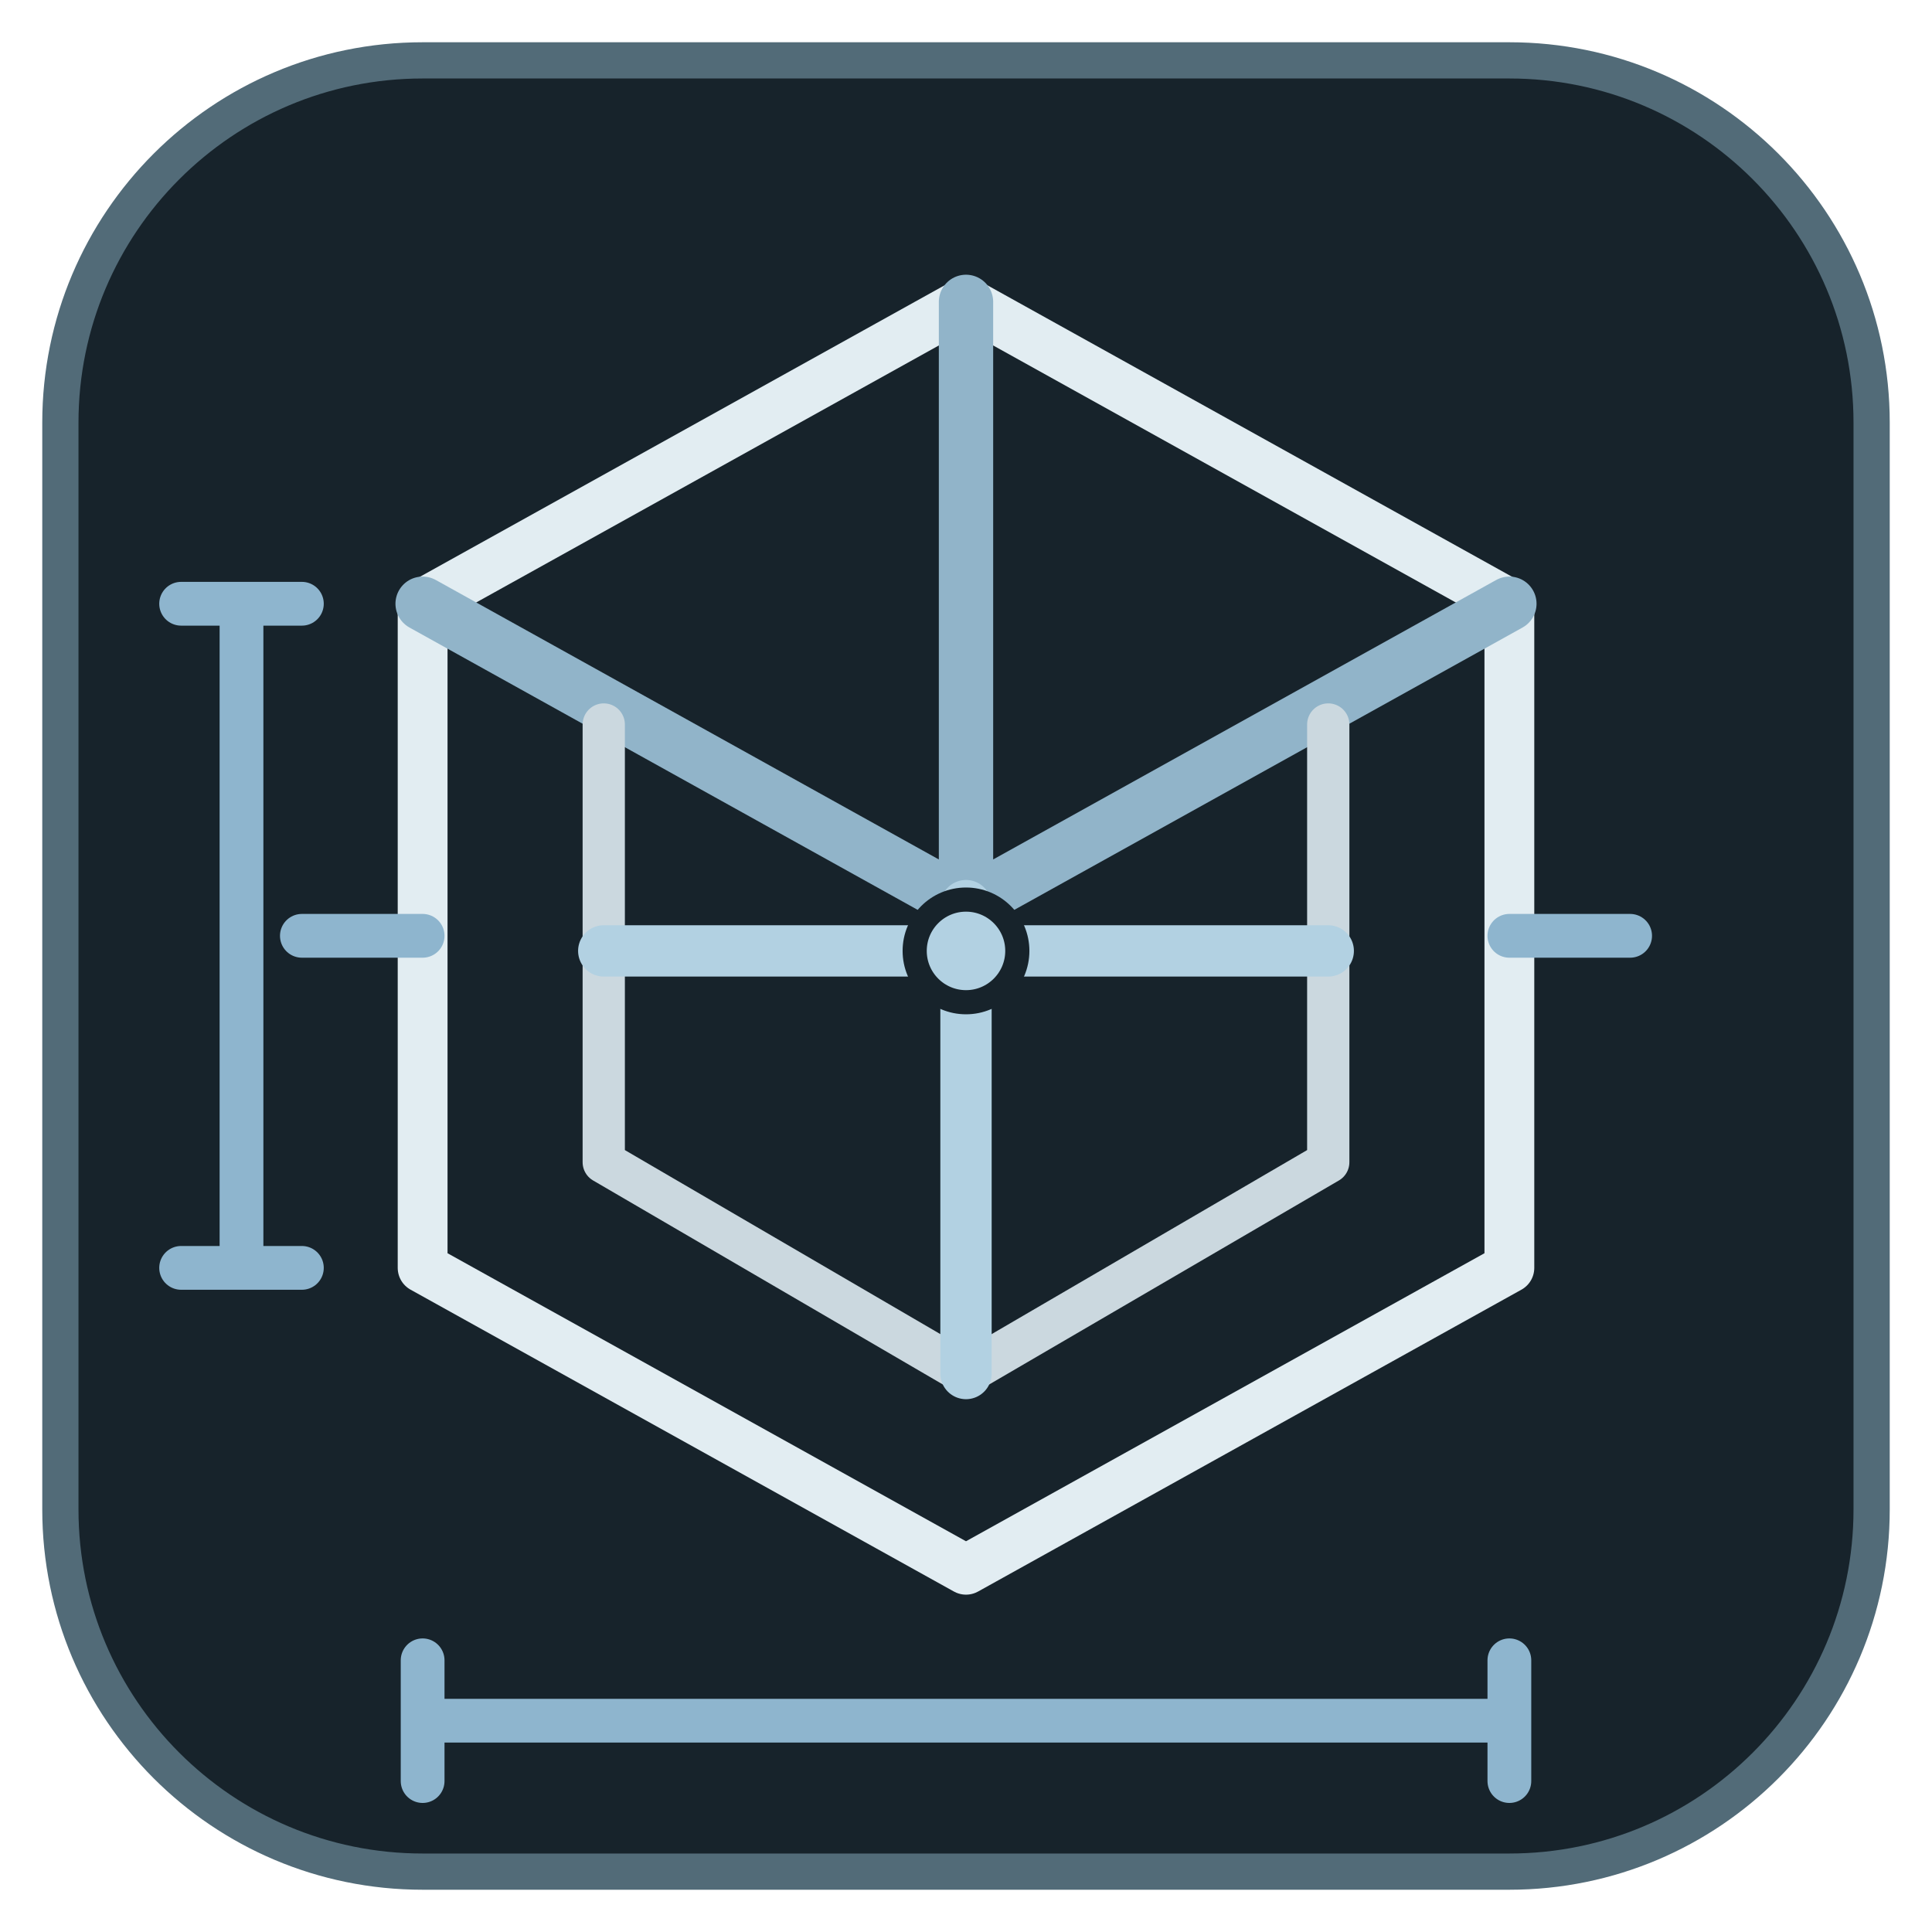
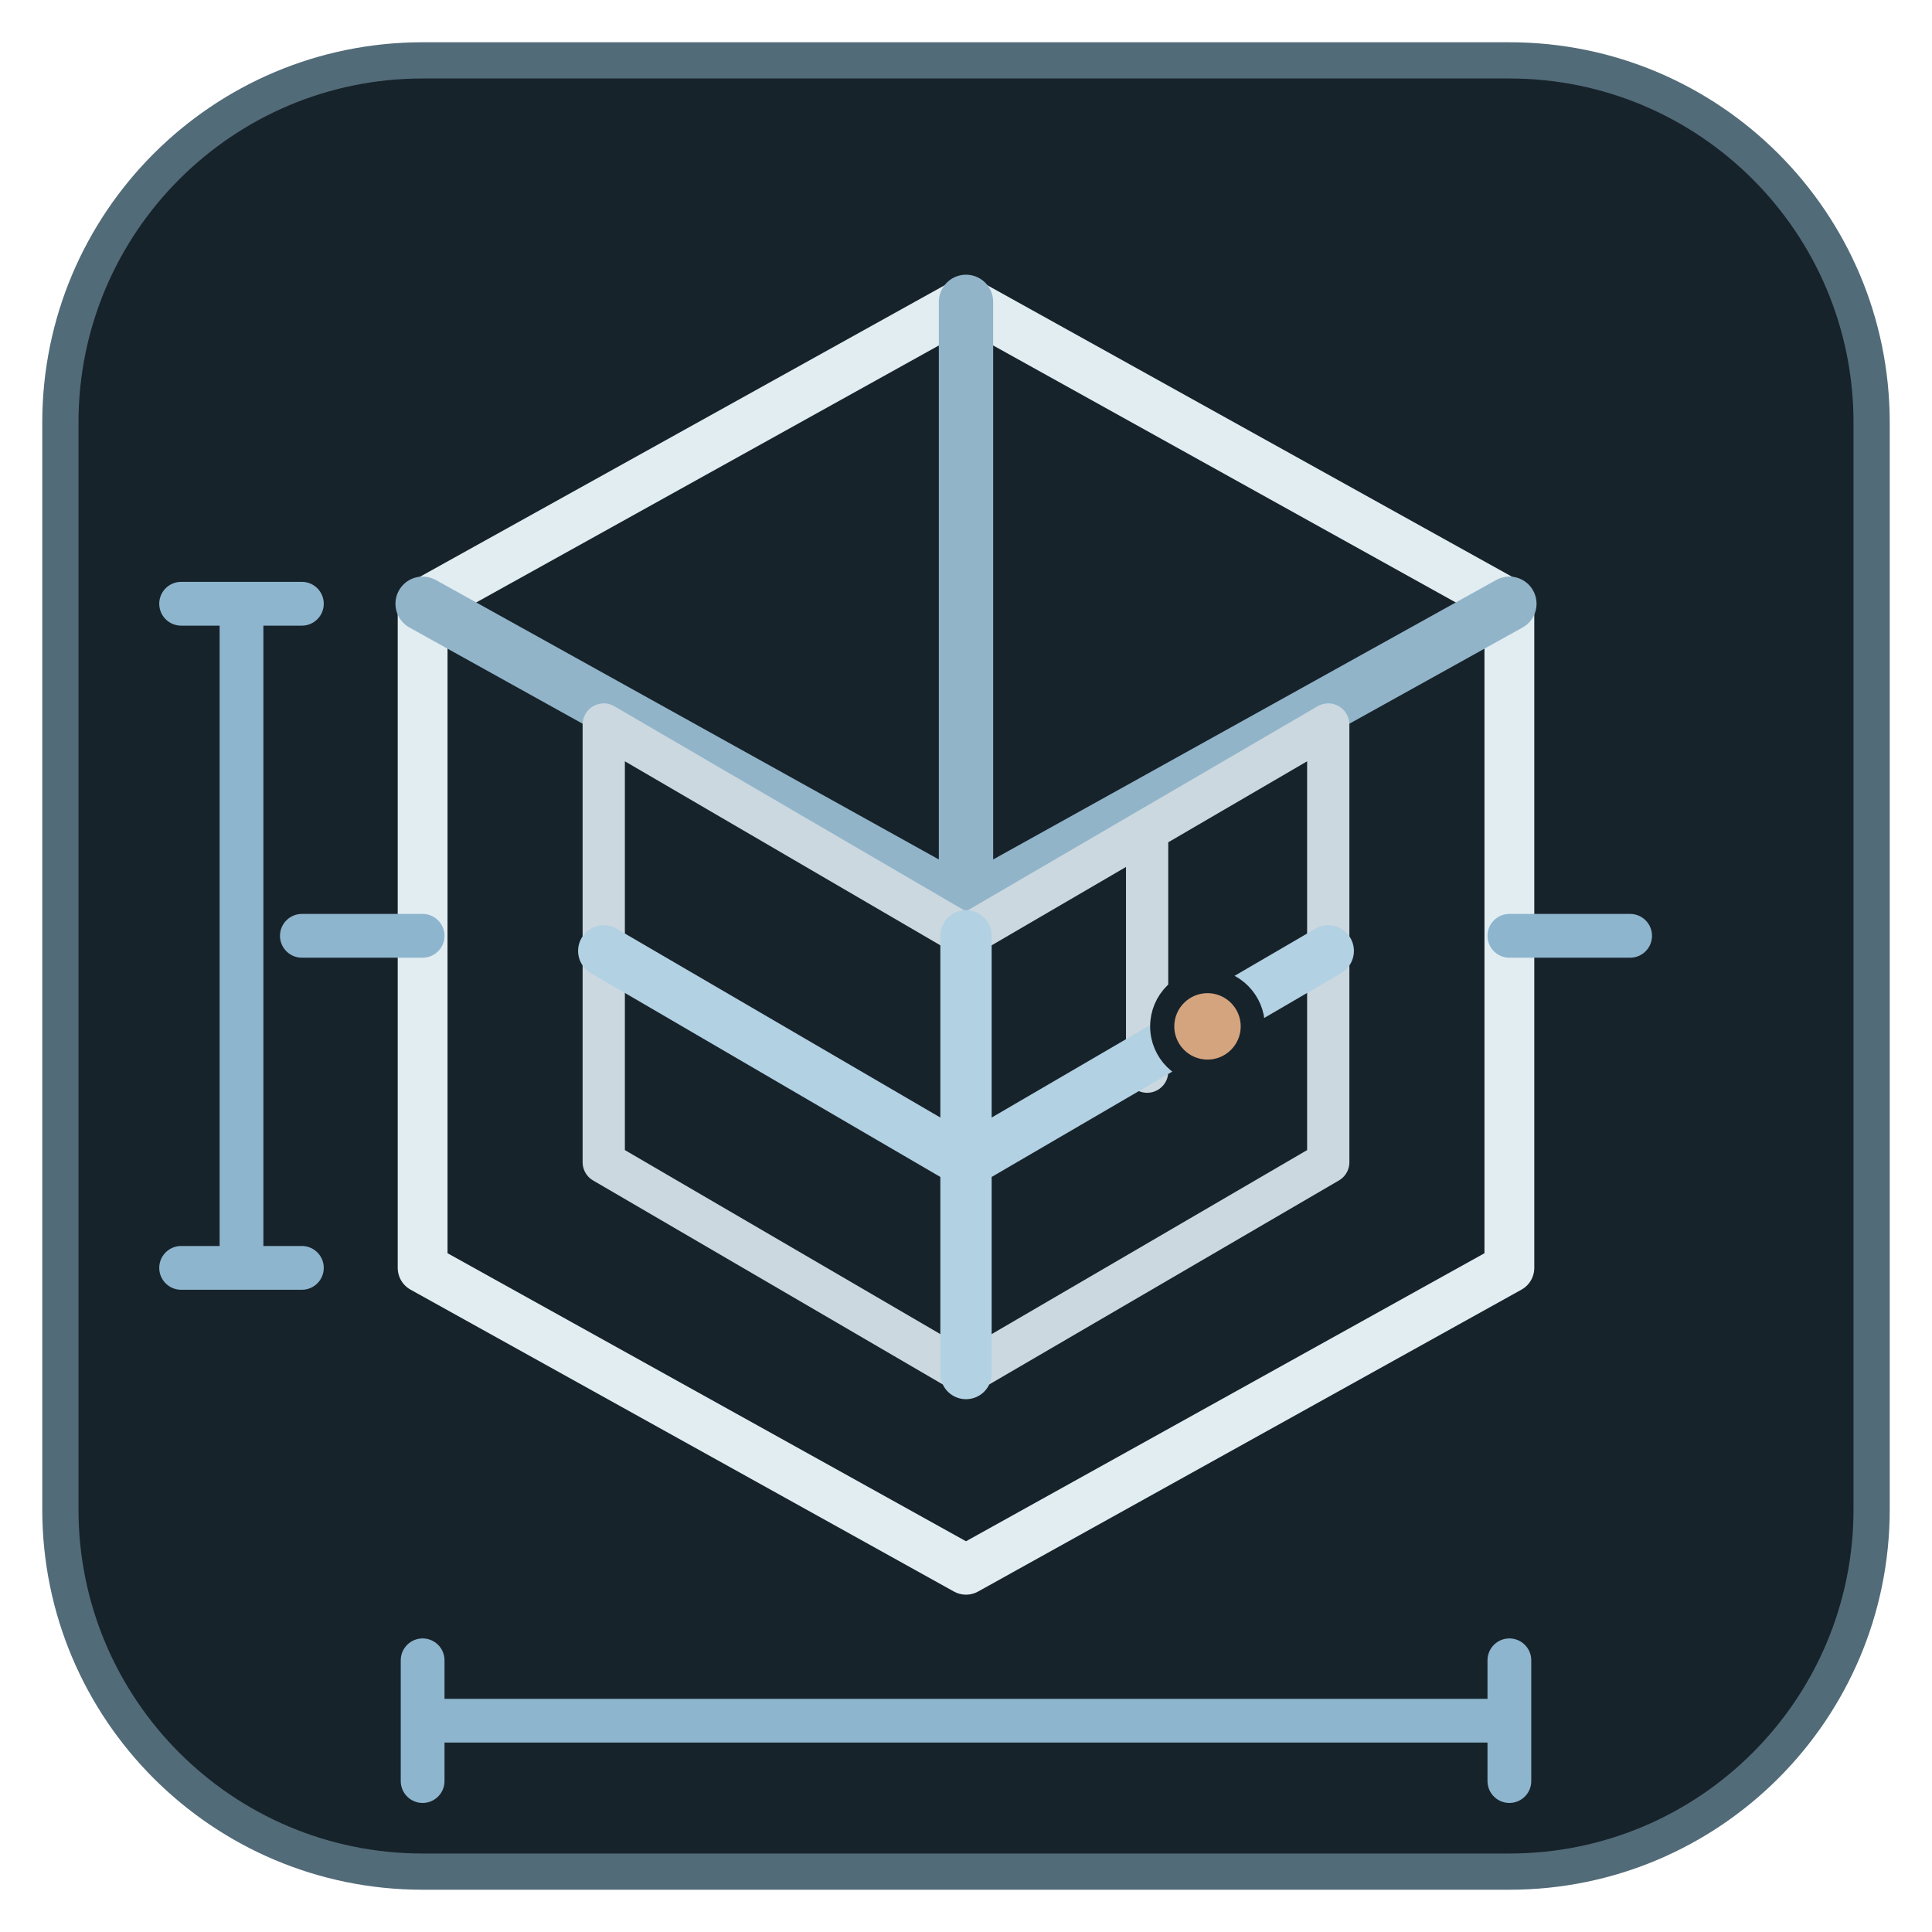
<svg xmlns="http://www.w3.org/2000/svg" viewBox="0 0 64 64" fill="none">
-   <rect class="mc-brand-mark__backplate" x="2" y="2" width="60" height="60" rx="12" fill="#17232B" stroke="#526B78" stroke-width="1.2" />
-   <path class="mc-brand-mark__carcass" d="M14 20 32 10 50 20V42L32 52 14 42V20Z" fill="none" stroke="#E2EDF2" stroke-width="1.65" stroke-linecap="round" stroke-linejoin="round" />
-   <path class="mc-brand-mark__top" d="M14 20 32 30 50 20M32 10V30" fill="none" stroke="#91B4C9" stroke-width="1.8" stroke-linecap="round" stroke-linejoin="round" />
-   <path class="mc-brand-mark__interior" d="M20 24V38.5L32 45.5L44 38.5V24" fill="none" stroke="#CBD8DF" stroke-width="1.4" stroke-linecap="round" stroke-linejoin="round" />
-   <path class="mc-brand-mark__shelf" d="M20 31.5H44M32 30V45.5" fill="none" stroke="#B2D1E2" stroke-width="1.7" stroke-linecap="round" stroke-linejoin="round" />
-   <path class="mc-brand-mark__dimension-ticks" d="M10 31H14M50 31H54" fill="none" stroke="#8EB5CE" stroke-width="1.45" stroke-linecap="round" stroke-linejoin="round" />
-   <path class="mc-brand-mark__dimension-vertical" d="M8 20V42M6 20H10M6 42H10" fill="none" stroke="#8EB5CE" stroke-width="1.45" stroke-linecap="round" stroke-linejoin="round" />
-   <path class="mc-brand-mark__dimension-base" d="M14 57H50M14 55V59M50 55V59" fill="none" stroke="#8EB5CE" stroke-width="1.45" stroke-linecap="round" stroke-linejoin="round" />
-   <circle class="mc-brand-mark__joint" cx="32" cy="31.5" r="1.7" fill="#B2D1E2" stroke="#17232B" stroke-width=".8" />
+   <rect x="2" y="2" width="60" height="60" rx="12" fill="#17232B" stroke="#526B78" stroke-width="1.2" />
+   <path d="M14 20 32 10 50 20V42L32 52 14 42V20Z" stroke="#E2EDF2" stroke-width="1.65" stroke-linecap="round" stroke-linejoin="round" />
+   <path d="M14 20 32 30 50 20M32 10V30" stroke="#91B4C9" stroke-width="1.8" stroke-linecap="round" stroke-linejoin="round" />
+   <path d="M20 24 32 31 44 24V38.5L32 45.5 20 38.5Z M38 27.5V35.5" stroke="#CBD8DF" stroke-width="1.4" stroke-linecap="round" stroke-linejoin="round" />
+   <path d="M20 31.5 32 38.5 44 31.5M32 31V45.5" stroke="#B2D1E2" stroke-width="1.7" stroke-linecap="round" stroke-linejoin="round" />
+   <path d="M10 31H14M50 31H54" stroke="#8EB5CE" stroke-width="1.45" stroke-linecap="round" stroke-linejoin="round" />
+   <path d="M8 20V42M6 20H10M6 42H10" stroke="#8EB5CE" stroke-width="1.45" stroke-linecap="round" stroke-linejoin="round" />
+   <path d="M14 57H50M14 55V59M50 55V59" stroke="#8EB5CE" stroke-width="1.45" stroke-linecap="round" stroke-linejoin="round" />
+   <circle cx="40" cy="34" r="1.5" fill="#D4A47F" stroke="#17232B" stroke-width=".8" />
</svg>
